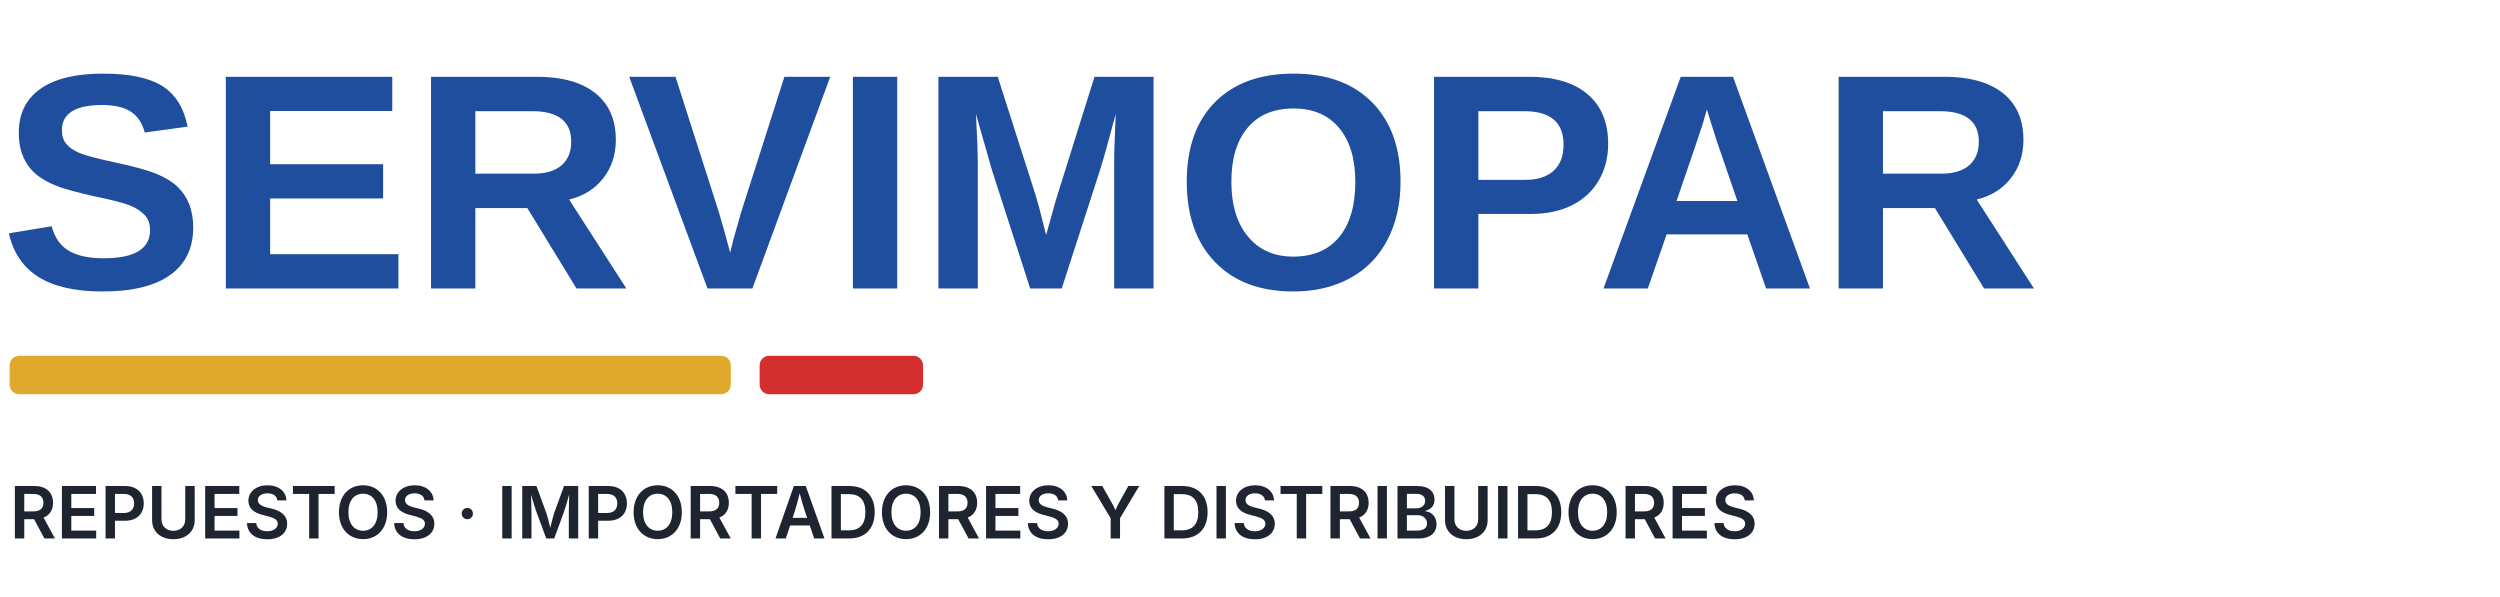
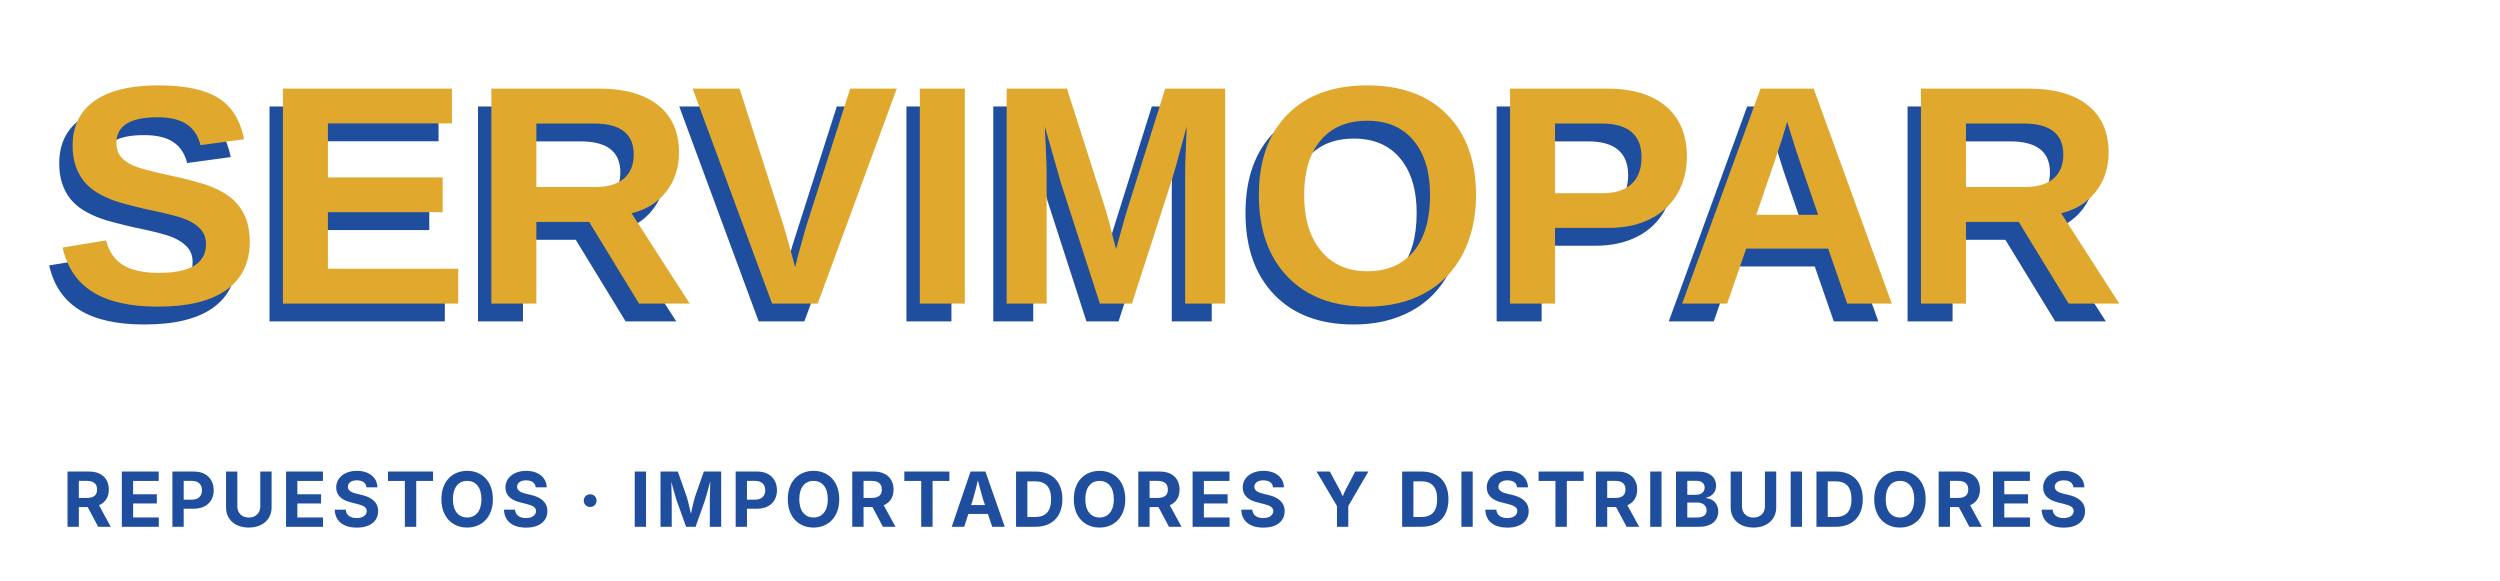
- <svg xmlns="http://www.w3.org/2000/svg" viewBox="0 0 520 124" width="520" height="124" role="img" aria-labelledby="t">
-   <text x="0" y="60" textLength="516" lengthAdjust="spacingAndGlyphs" font-family="Montserrat, 'Arial Black', Arial, sans-serif" font-weight="800" font-size="64" fill="#1F4E9E">SERVIMOPAR</text>
-   <rect x="2" y="74" width="150" height="8" rx="2" fill="#E0A92E" />
-   <rect x="158" y="74" width="34" height="8" rx="2" fill="#D32F2F" />
-   <text x="2" y="112" textLength="512" lengthAdjust="spacingAndGlyphs" font-family="Inter, Arial, sans-serif" font-weight="600" font-size="15" fill="#1E2430">REPUESTOS · IMPORTADORES Y DISTRIBUIDORES</text>
+ <svg xmlns="http://www.w3.org/2000/svg" viewBox="0 0 560 130" width="560" height="130" role="img" aria-labelledby="t">
+   <text x="9" y="72" textLength="540" lengthAdjust="spacingAndGlyphs" font-family="Montserrat, 'Arial Black', Arial, sans-serif" font-weight="800" font-size="70" fill="#1F4E9E">SERVIMOPAR</text>
+   <text x="12" y="68" textLength="540" lengthAdjust="spacingAndGlyphs" font-family="Montserrat, 'Arial Black', Arial, sans-serif" font-weight="800" font-size="70" fill="#E0A92E">SERVIMOPAR</text>
+   <text x="14" y="118" textLength="536" lengthAdjust="spacingAndGlyphs" font-family="Inter, Arial, sans-serif" font-weight="700" font-size="17" letter-spacing="1" fill="#1F4E9E">REPUESTOS · IMPORTADORES Y DISTRIBUIDORES</text>
</svg>
